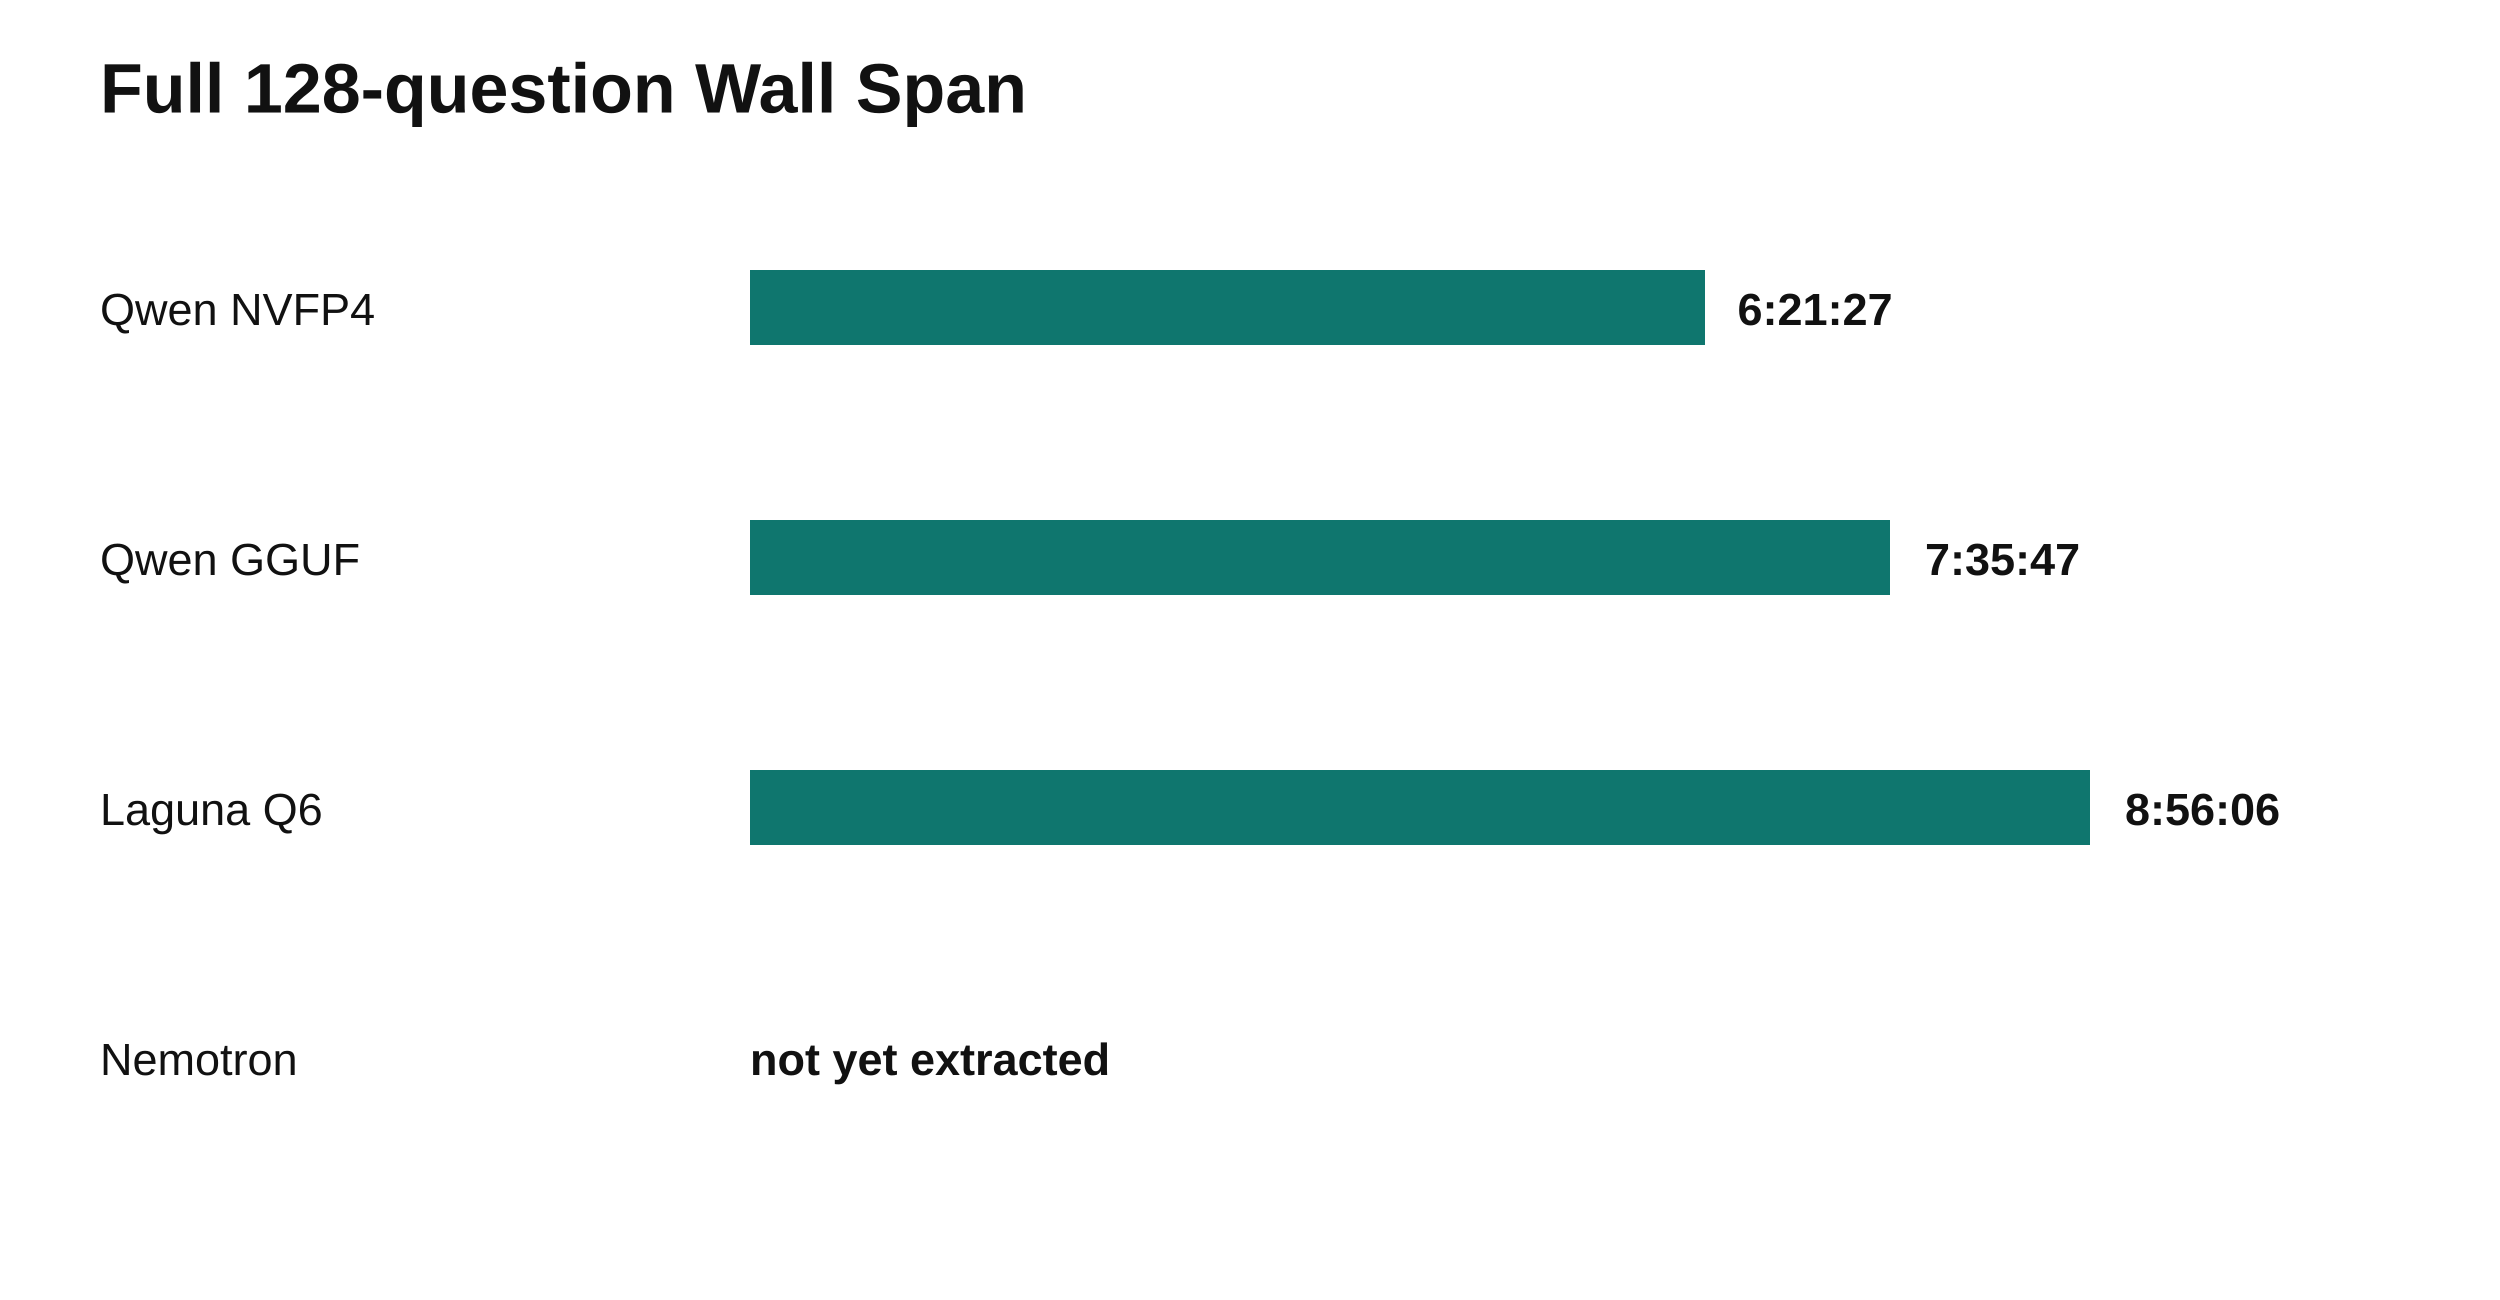
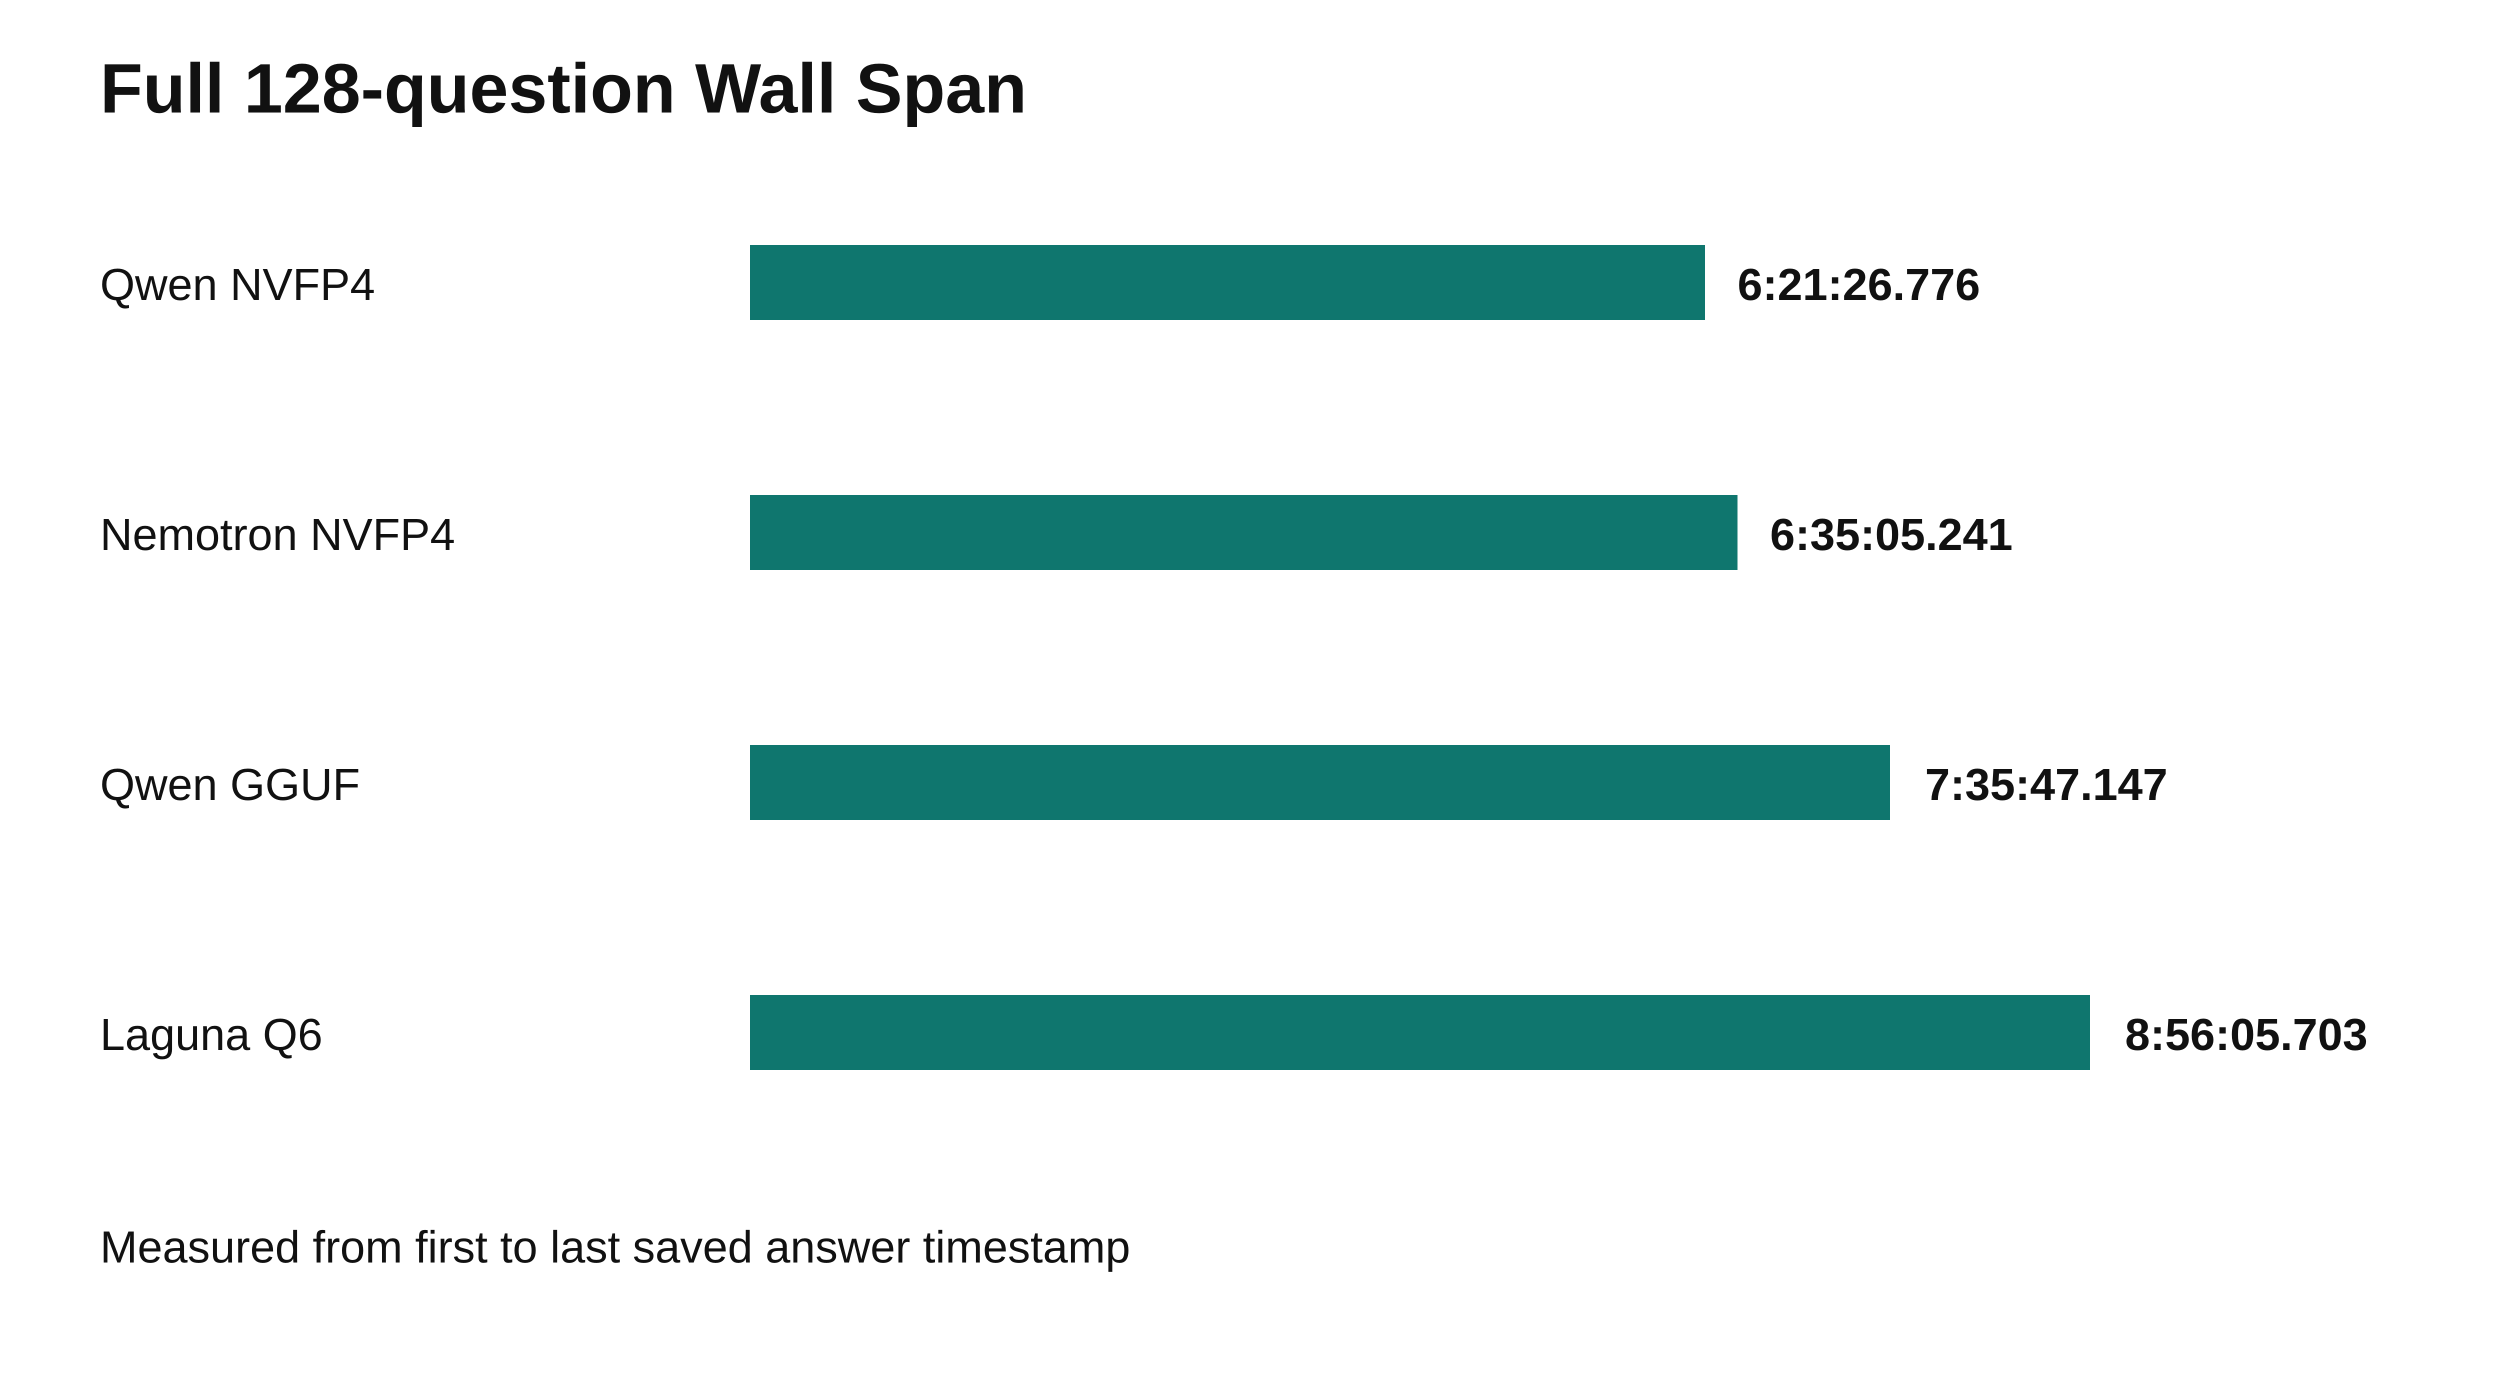
- <svg xmlns="http://www.w3.org/2000/svg" width="1000" height="520" viewBox="0 0 1000 520">
+ <svg xmlns="http://www.w3.org/2000/svg" width="1000" height="560" viewBox="0 0 1000 560">
  <style>text{font-family:system-ui,Arial,sans-serif;fill:#111}.title{font-size:28px;font-weight:700}.label{font-size:18px}.value{font-size:18px;font-weight:700}.bar{fill:#0f766e}</style>
  <rect width="100%" height="100%" fill="white" />
  <text x="40" y="45" class="title">Full 128-question Wall Span</text>
-   <text x="40" y="130" class="label">Qwen NVFP4</text>
-   <rect x="300" y="108" width="382" height="30" class="bar" />
-   <text x="695" y="130" class="value">6:21:27</text>
-   <text x="40" y="230" class="label">Qwen GGUF</text>
-   <rect x="300" y="208" width="456" height="30" class="bar" />
-   <text x="770" y="230" class="value">7:35:47</text>
-   <text x="40" y="330" class="label">Laguna Q6</text>
-   <rect x="300" y="308" width="536" height="30" class="bar" />
-   <text x="850" y="330" class="value">8:56:06</text>
-   <text x="40" y="430" class="label">Nemotron</text>
-   <text x="300" y="430" class="value">not yet extracted</text>
+   <text x="40" y="120" class="label">Qwen NVFP4</text>
+   <rect x="300" y="98" width="382" height="30" class="bar" />
+   <text x="695" y="120" class="value">6:21:26.776</text>
+   <text x="40" y="220" class="label">Nemotron NVFP4</text>
+   <rect x="300" y="198" width="395" height="30" class="bar" />
+   <text x="708" y="220" class="value">6:35:05.241</text>
+   <text x="40" y="320" class="label">Qwen GGUF</text>
+   <rect x="300" y="298" width="456" height="30" class="bar" />
+   <text x="770" y="320" class="value">7:35:47.147</text>
+   <text x="40" y="420" class="label">Laguna Q6</text>
+   <rect x="300" y="398" width="536" height="30" class="bar" />
+   <text x="850" y="420" class="value">8:56:05.703</text>
+   <text x="40" y="505" class="label">Measured from first to last saved answer timestamp</text>
</svg>
